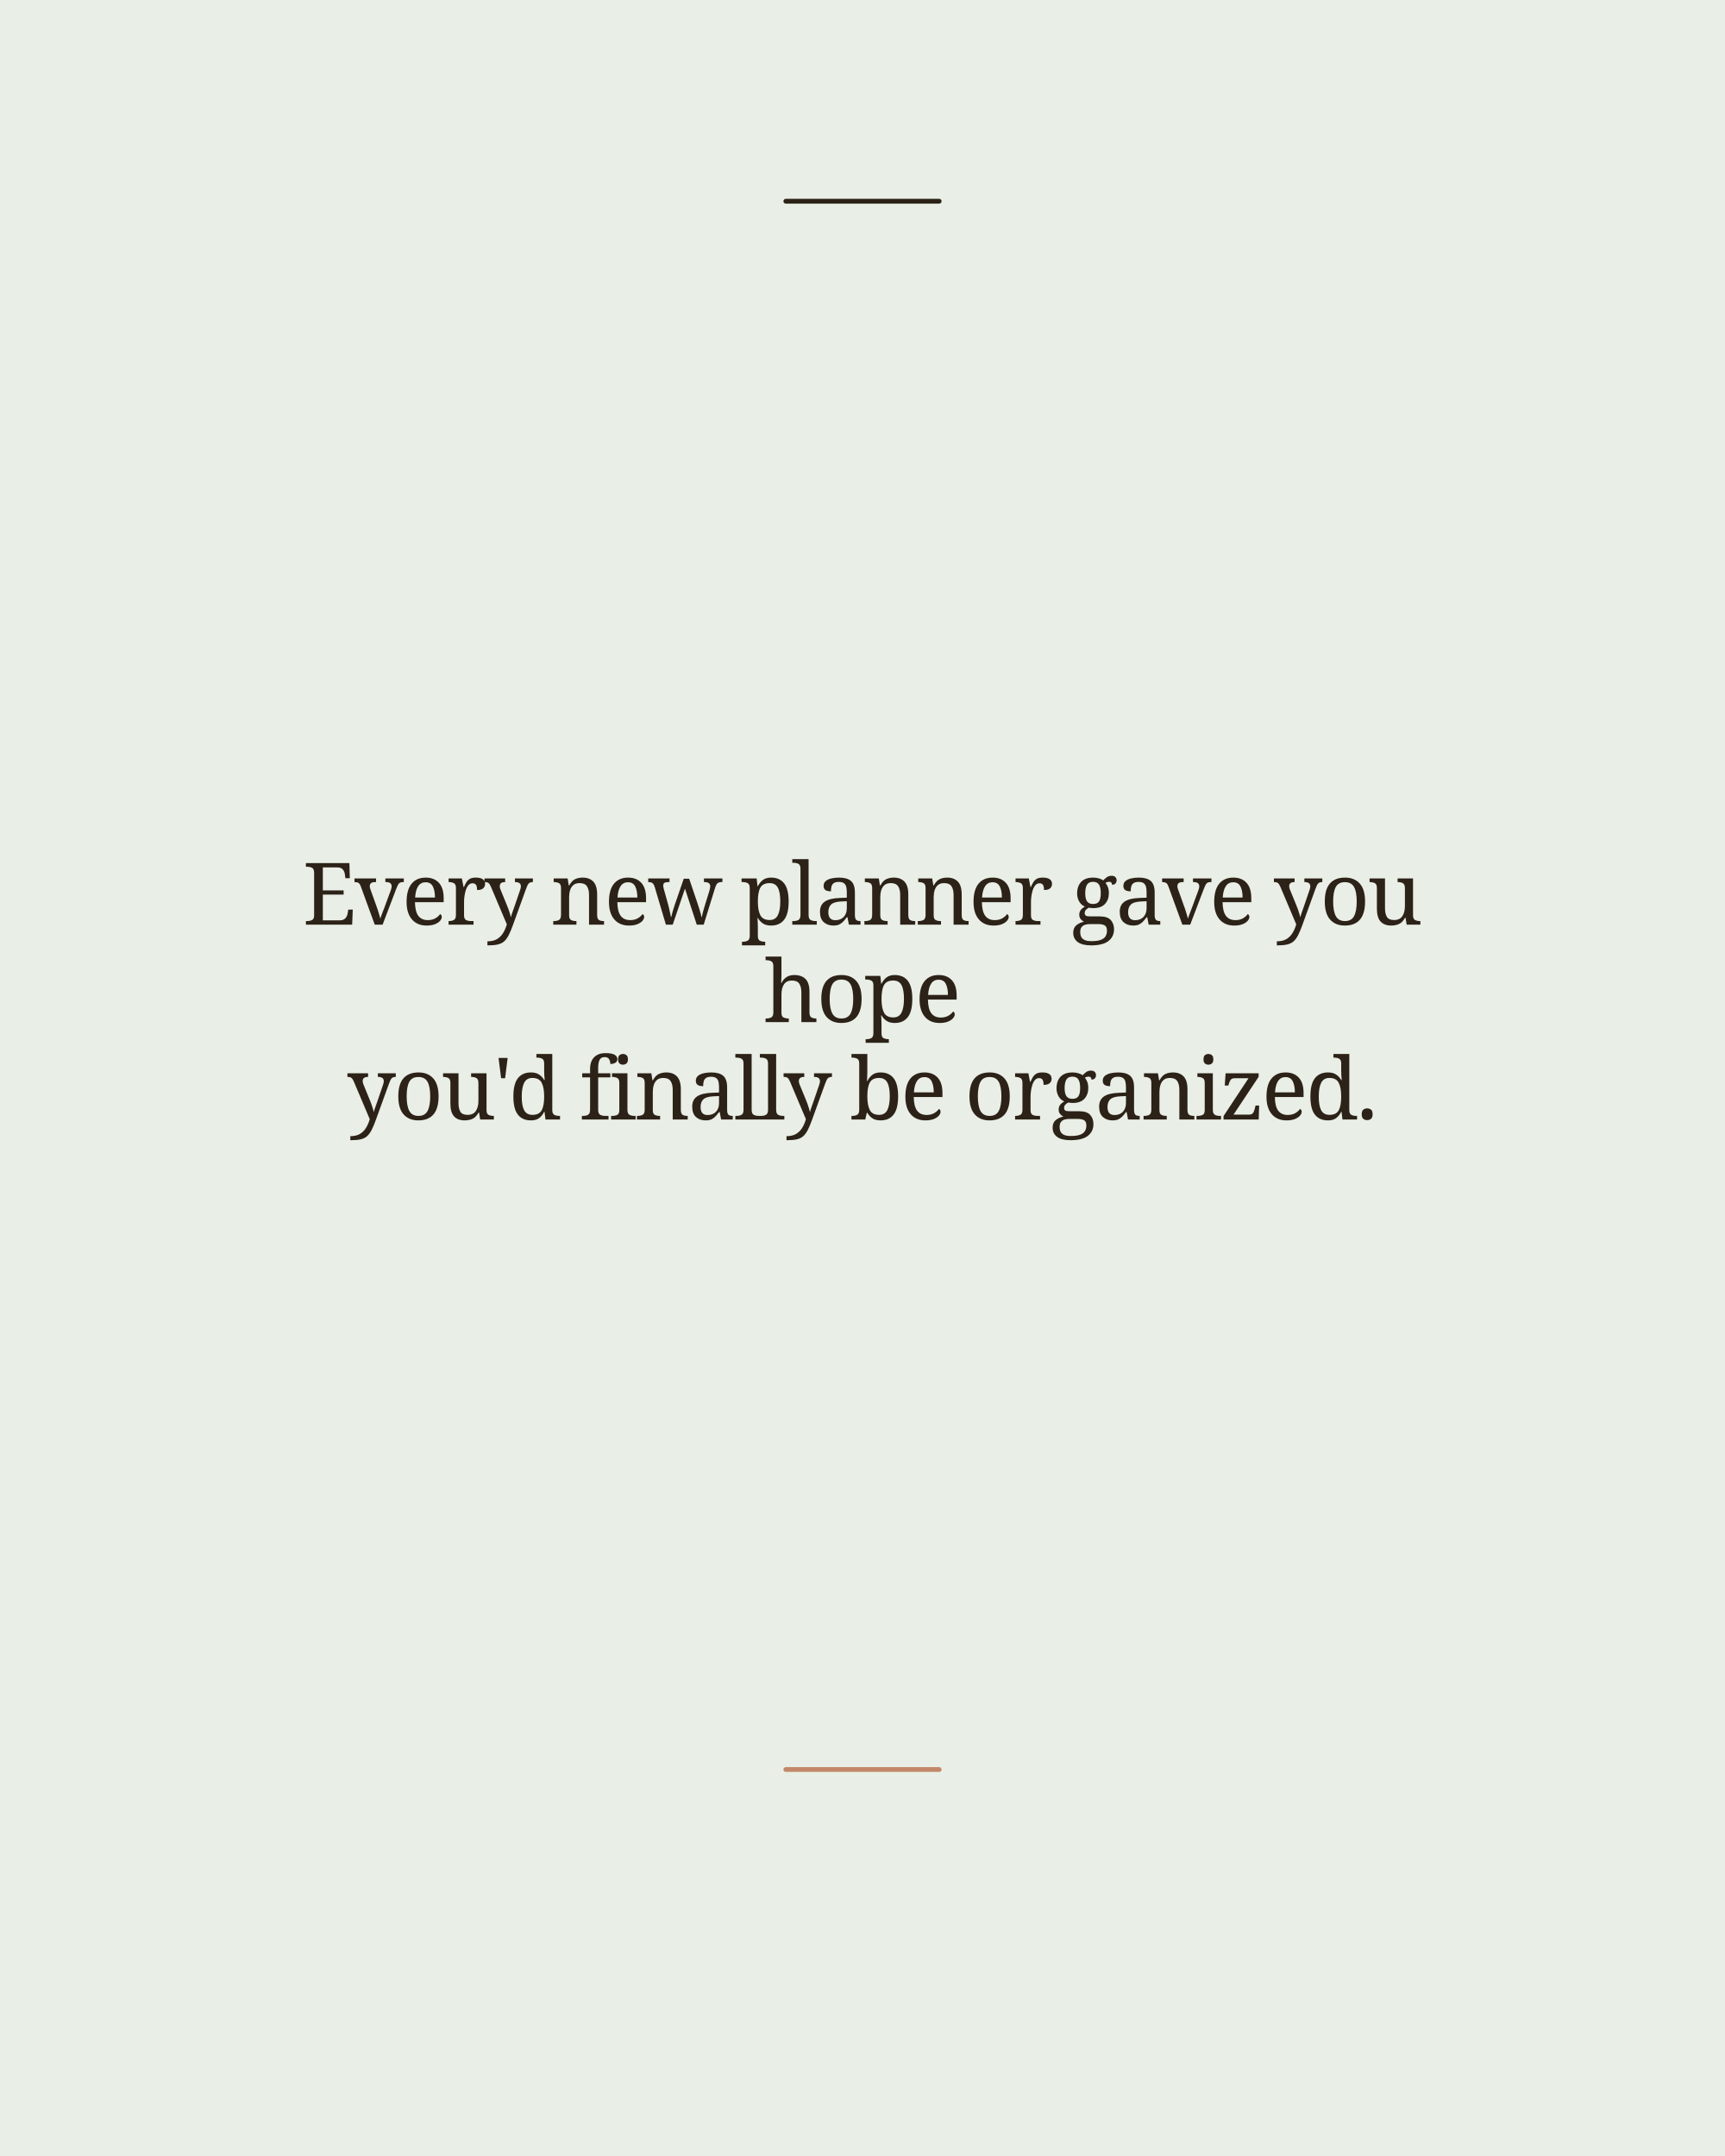
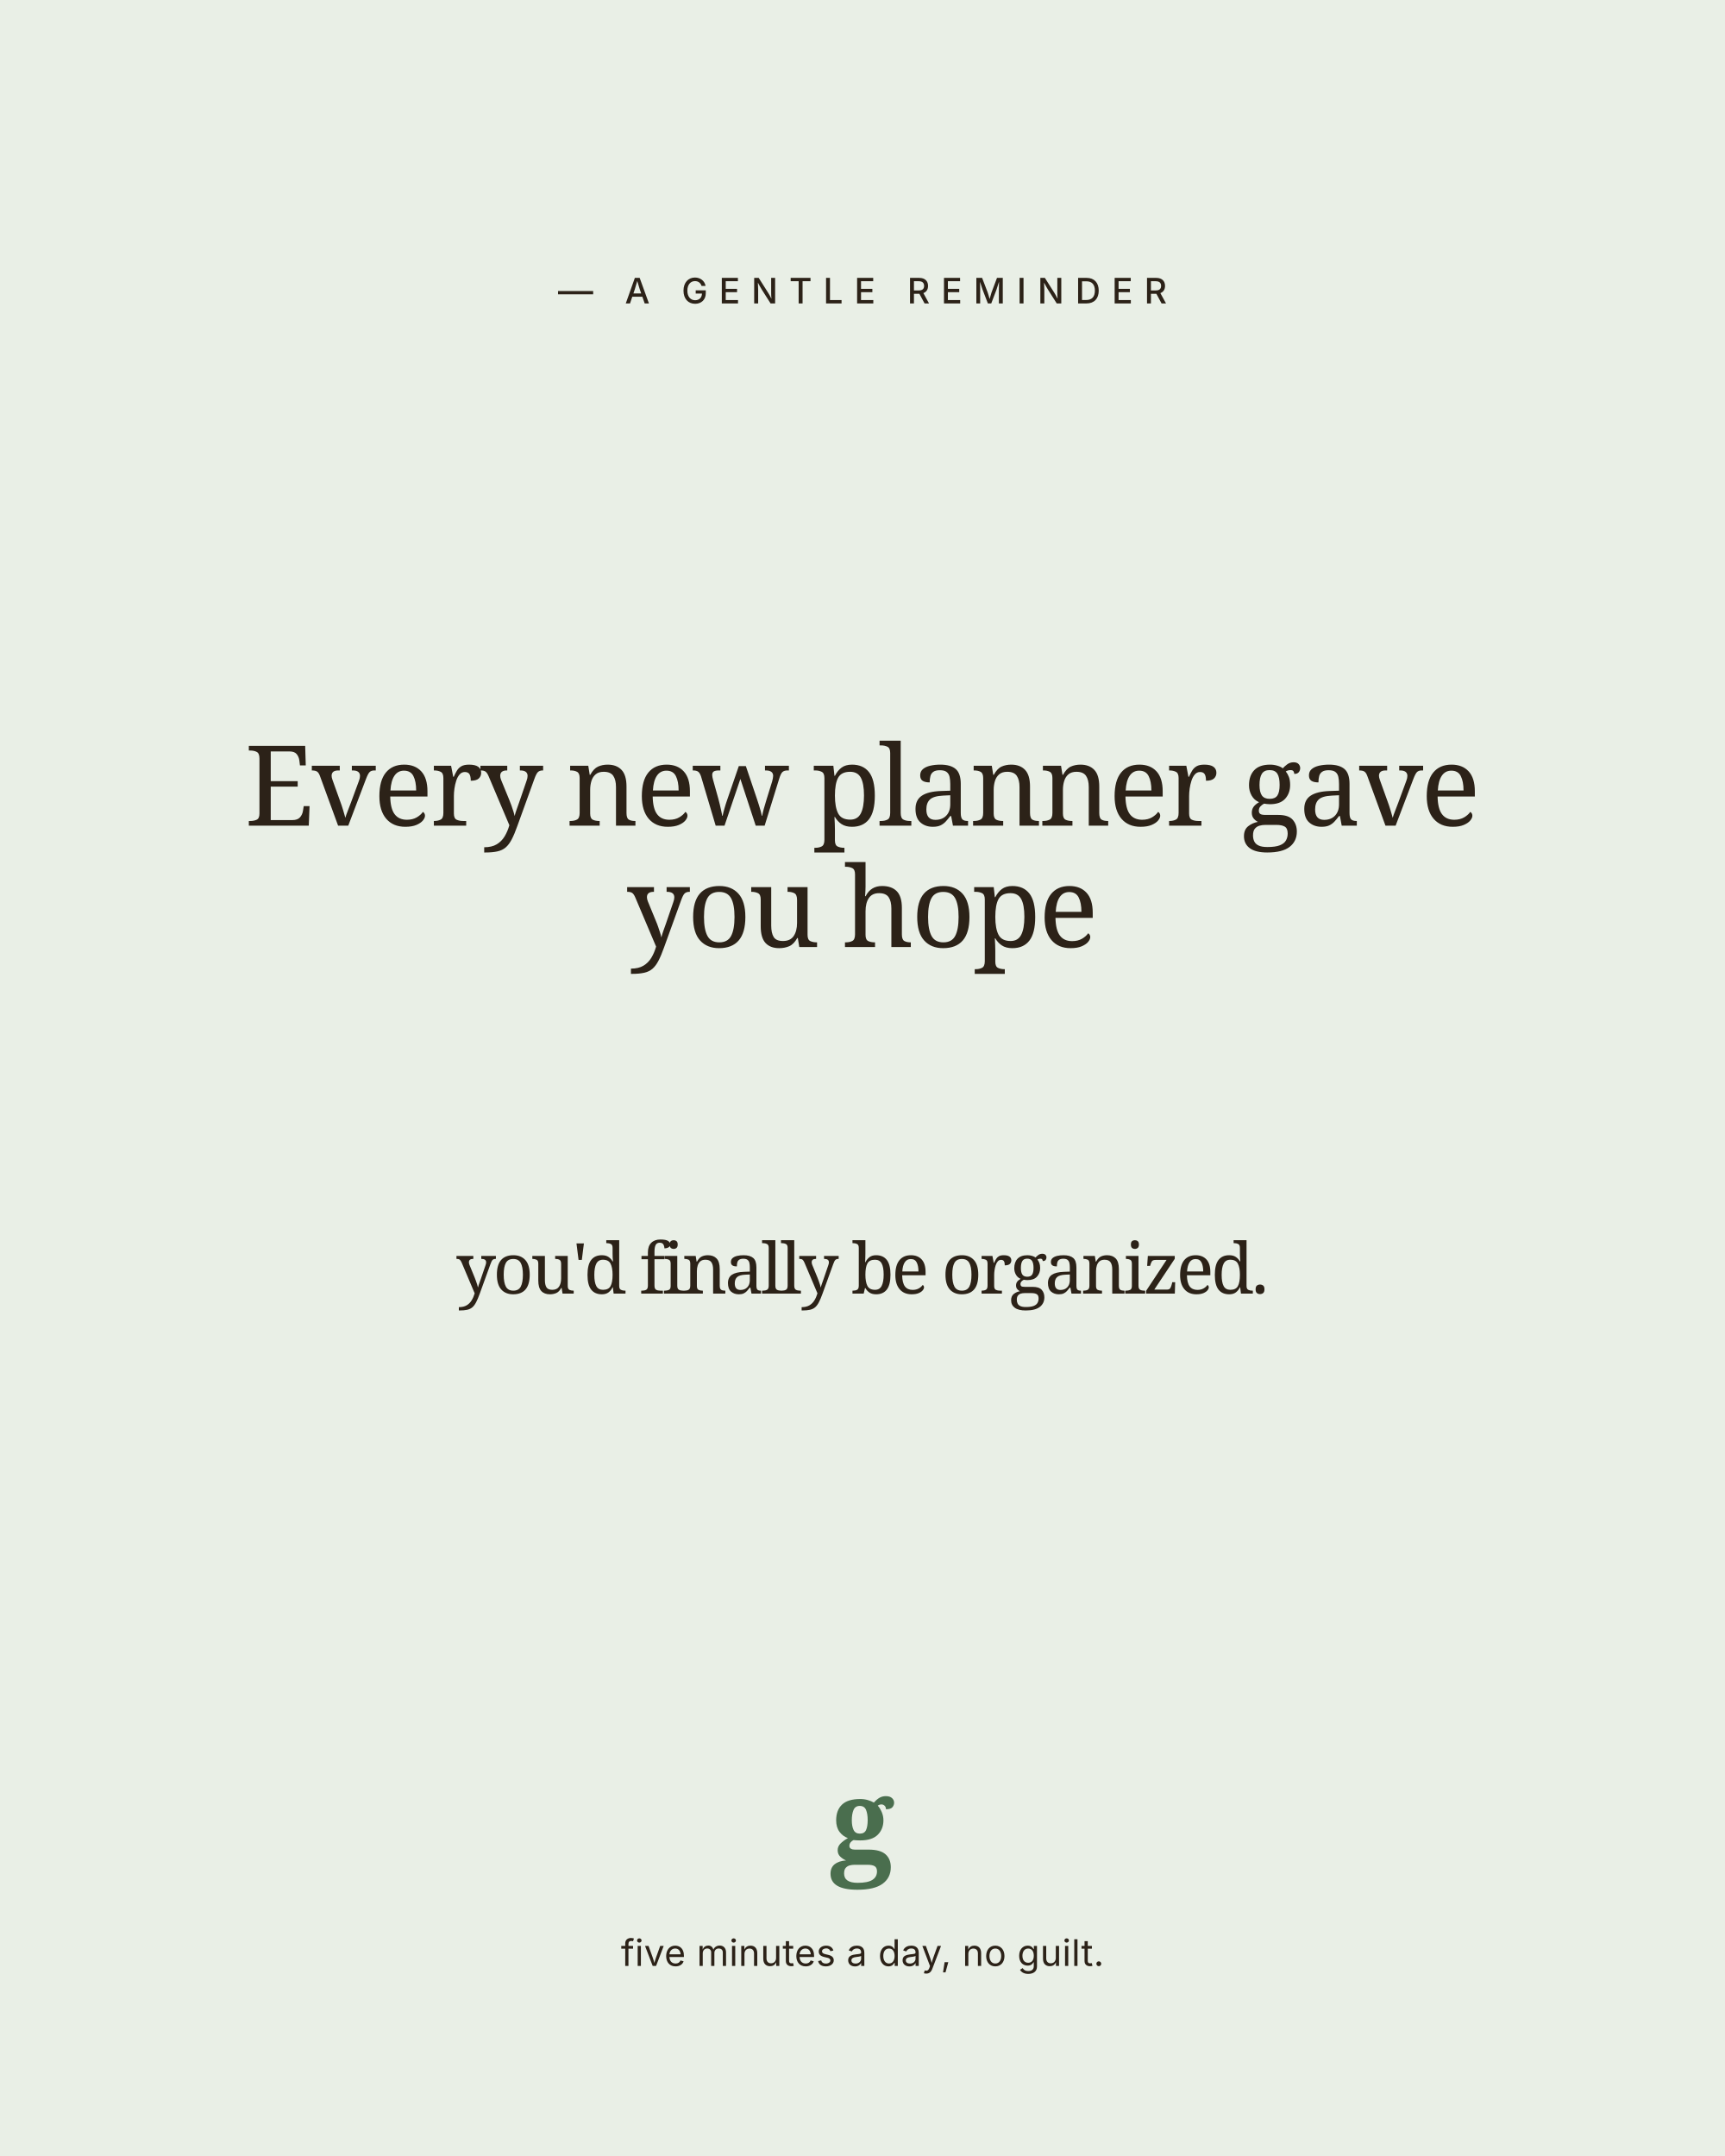
<svg xmlns="http://www.w3.org/2000/svg" width="1080" height="1350" viewBox="0 0 1080 1350" role="img" aria-label="Grovio carousel card">
  <rect width="1080" height="1350" fill="#E9EFE6" />
-   <line x1="492" y1="126" x2="588" y2="126" stroke="#2C2218" stroke-width="3" stroke-linecap="round" />
-   <text x="540" y="579" text-anchor="middle" fill="#2C2218" font-family="'Source Serif 4', Georgia, serif" font-size="54" font-weight="400" font-style="normal" letter-spacing="-1.4">Every new planner gave you</text>
-   <text x="540" y="640" text-anchor="middle" fill="#2C2218" font-family="'Source Serif 4', Georgia, serif" font-size="54" font-weight="400" font-style="normal" letter-spacing="-1.4">hope</text>
-   <text x="540" y="701" text-anchor="middle" fill="#2C2218" font-family="'Source Serif 4', Georgia, serif" font-size="54" font-weight="400" font-style="normal" letter-spacing="-1.4">you'd finally be organized.</text>
-   <line x1="492" y1="1108" x2="588" y2="1108" stroke="#B96E4A" stroke-width="3" stroke-linecap="round" opacity="0.8" />
+   <text x="540" y="190" text-anchor="middle" fill="#2C2218" font-family="Inter, Arial, sans-serif" font-size="22" font-weight="500" letter-spacing="7">— A GENTLE REMINDER</text>
+   <text x="540" y="517" text-anchor="middle" fill="#2C2218" font-family="'Source Serif 4', Georgia, serif" font-size="70" font-weight="400" font-style="normal" letter-spacing="-1.8">Every new planner gave</text>
+   <text x="540" y="593" text-anchor="middle" fill="#2C2218" font-family="'Source Serif 4', Georgia, serif" font-size="70" font-weight="400" font-style="normal" letter-spacing="-1.8">you hope</text>
+   <text x="540" y="810" text-anchor="middle" fill="#2C2218" font-family="'Source Serif 4', Georgia, serif" font-size="44" font-weight="400" font-style="normal" letter-spacing="-1.8">you'd finally be organized.</text>
+   <text x="540" y="1166" text-anchor="middle" fill="#4A6E4E" font-family="'Source Serif 4', Georgia, serif" font-size="72" font-weight="600">g</text>
+   <text x="540" y="1231" text-anchor="middle" fill="#2C2218" font-family="Inter, Arial, sans-serif" font-size="23" font-weight="400" letter-spacing="0.2">five minutes a day, no guilt.</text>
</svg>
